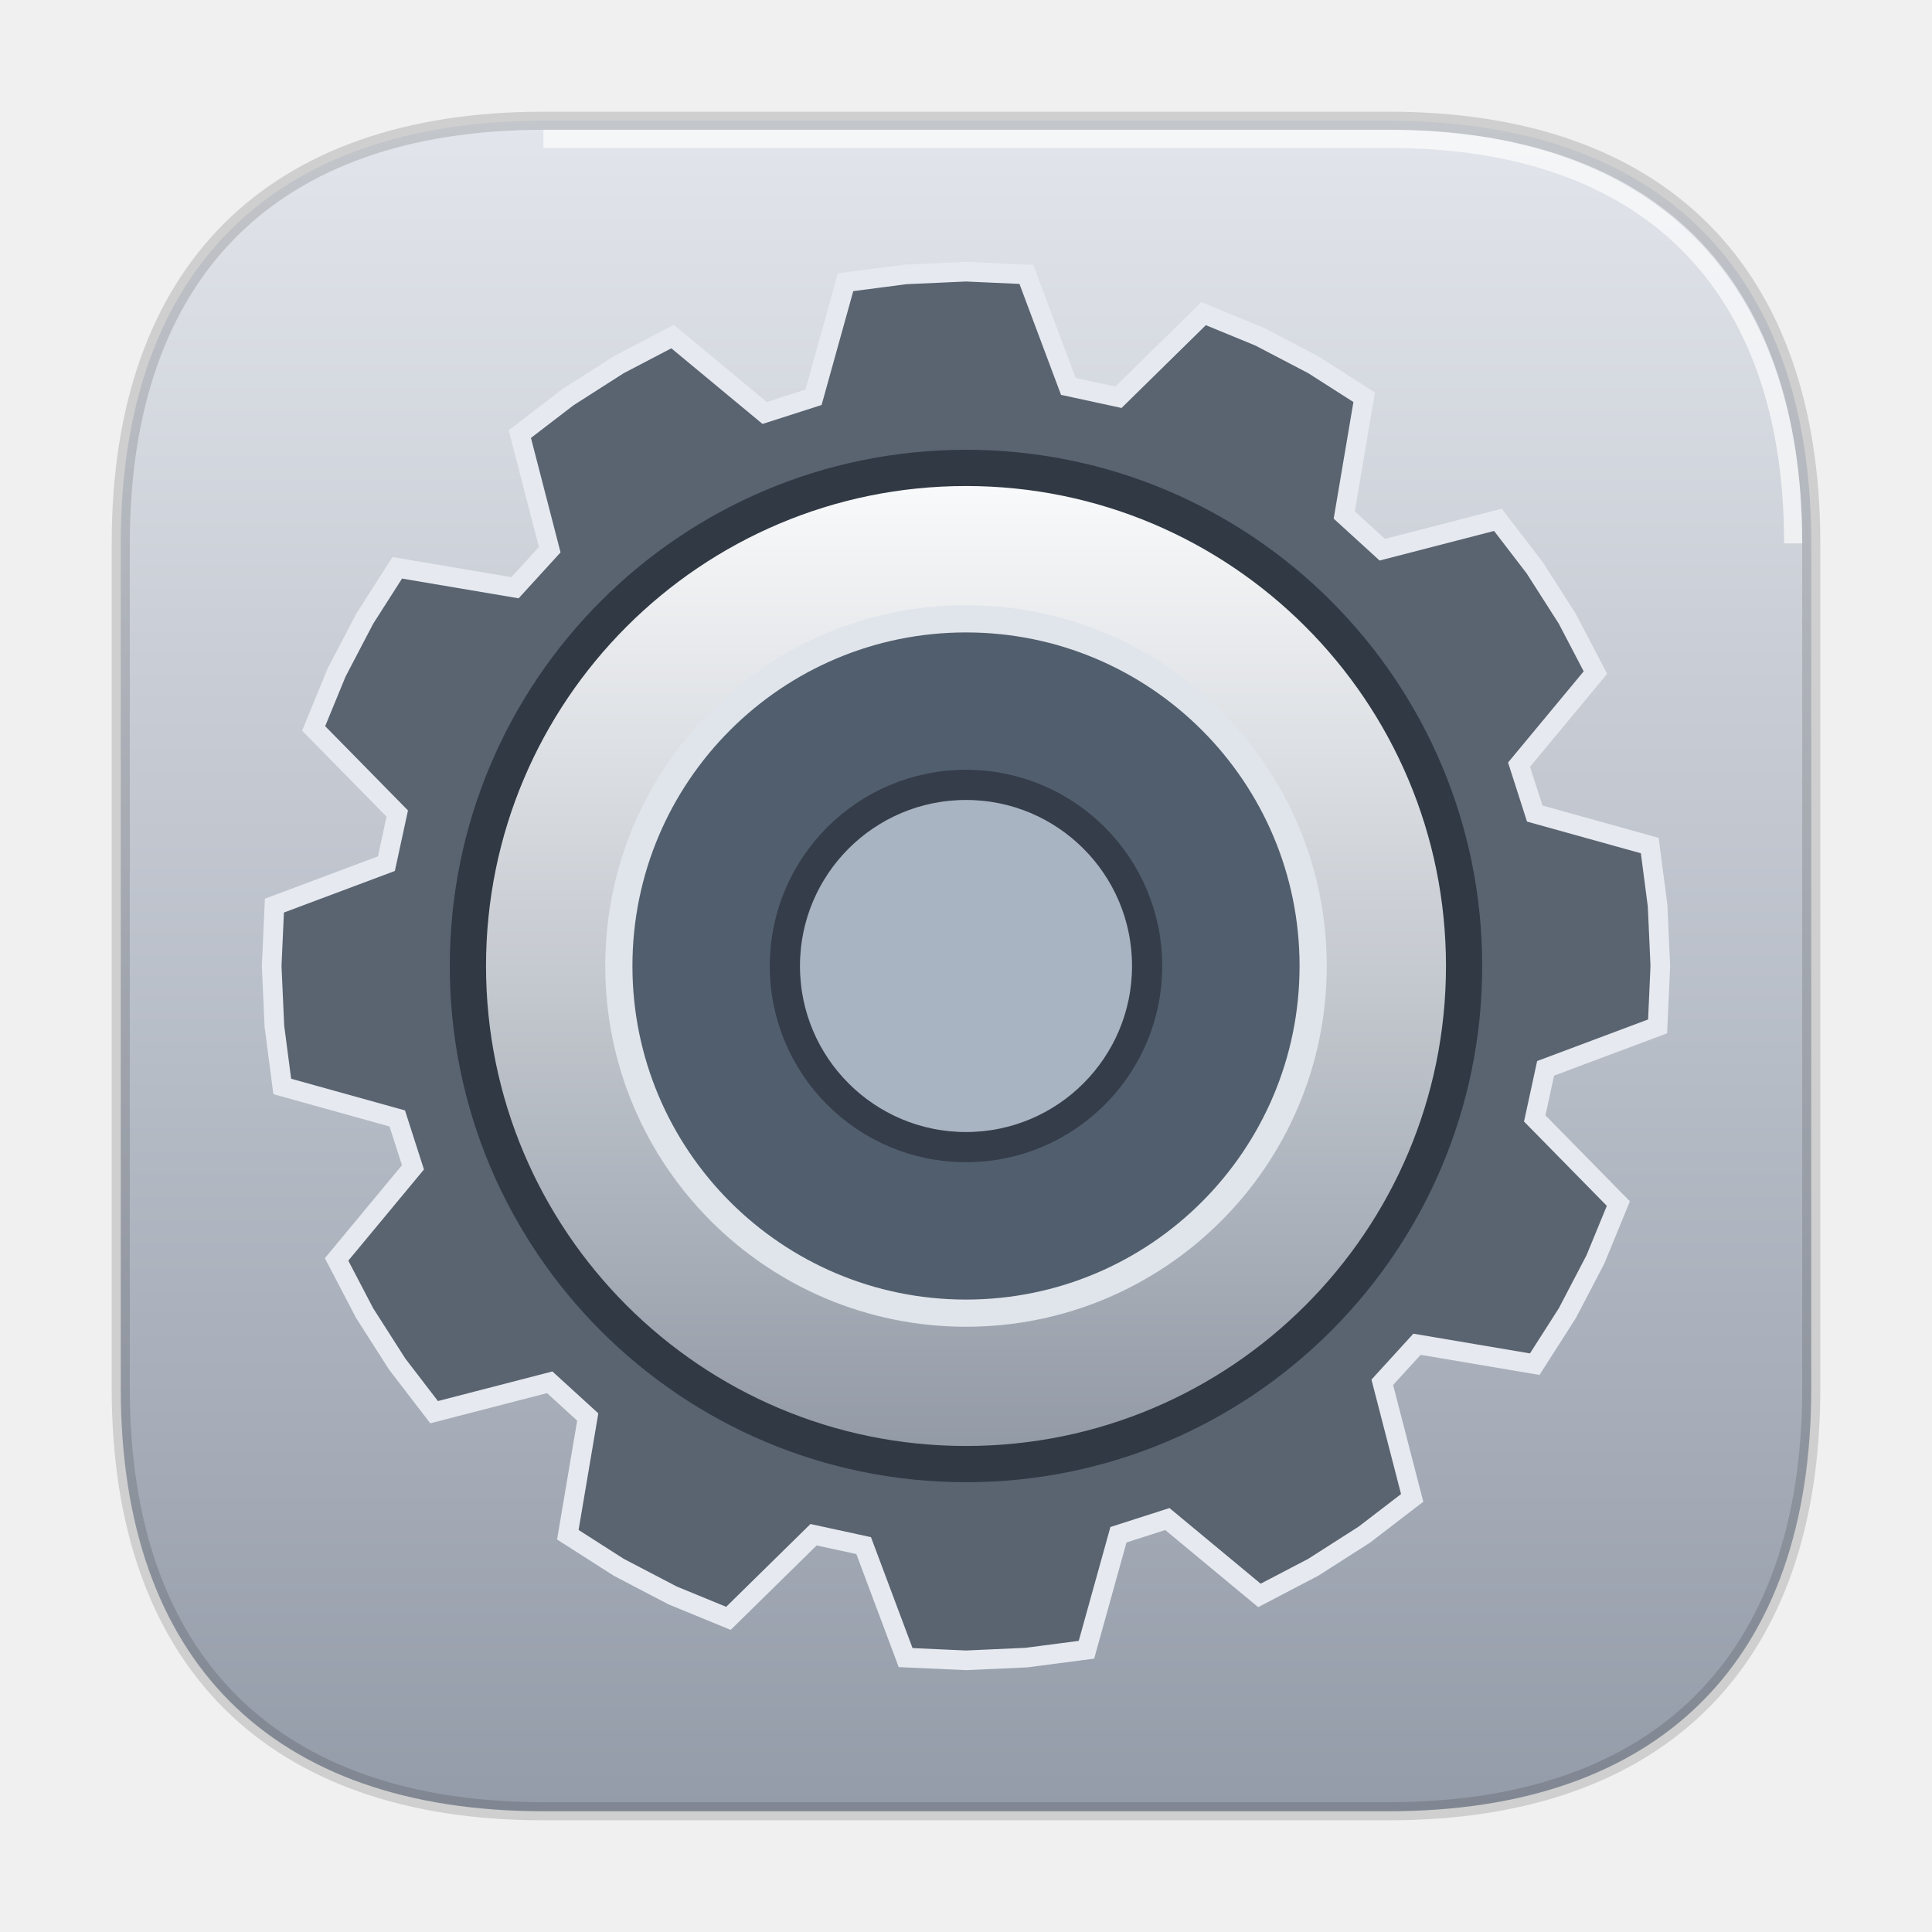
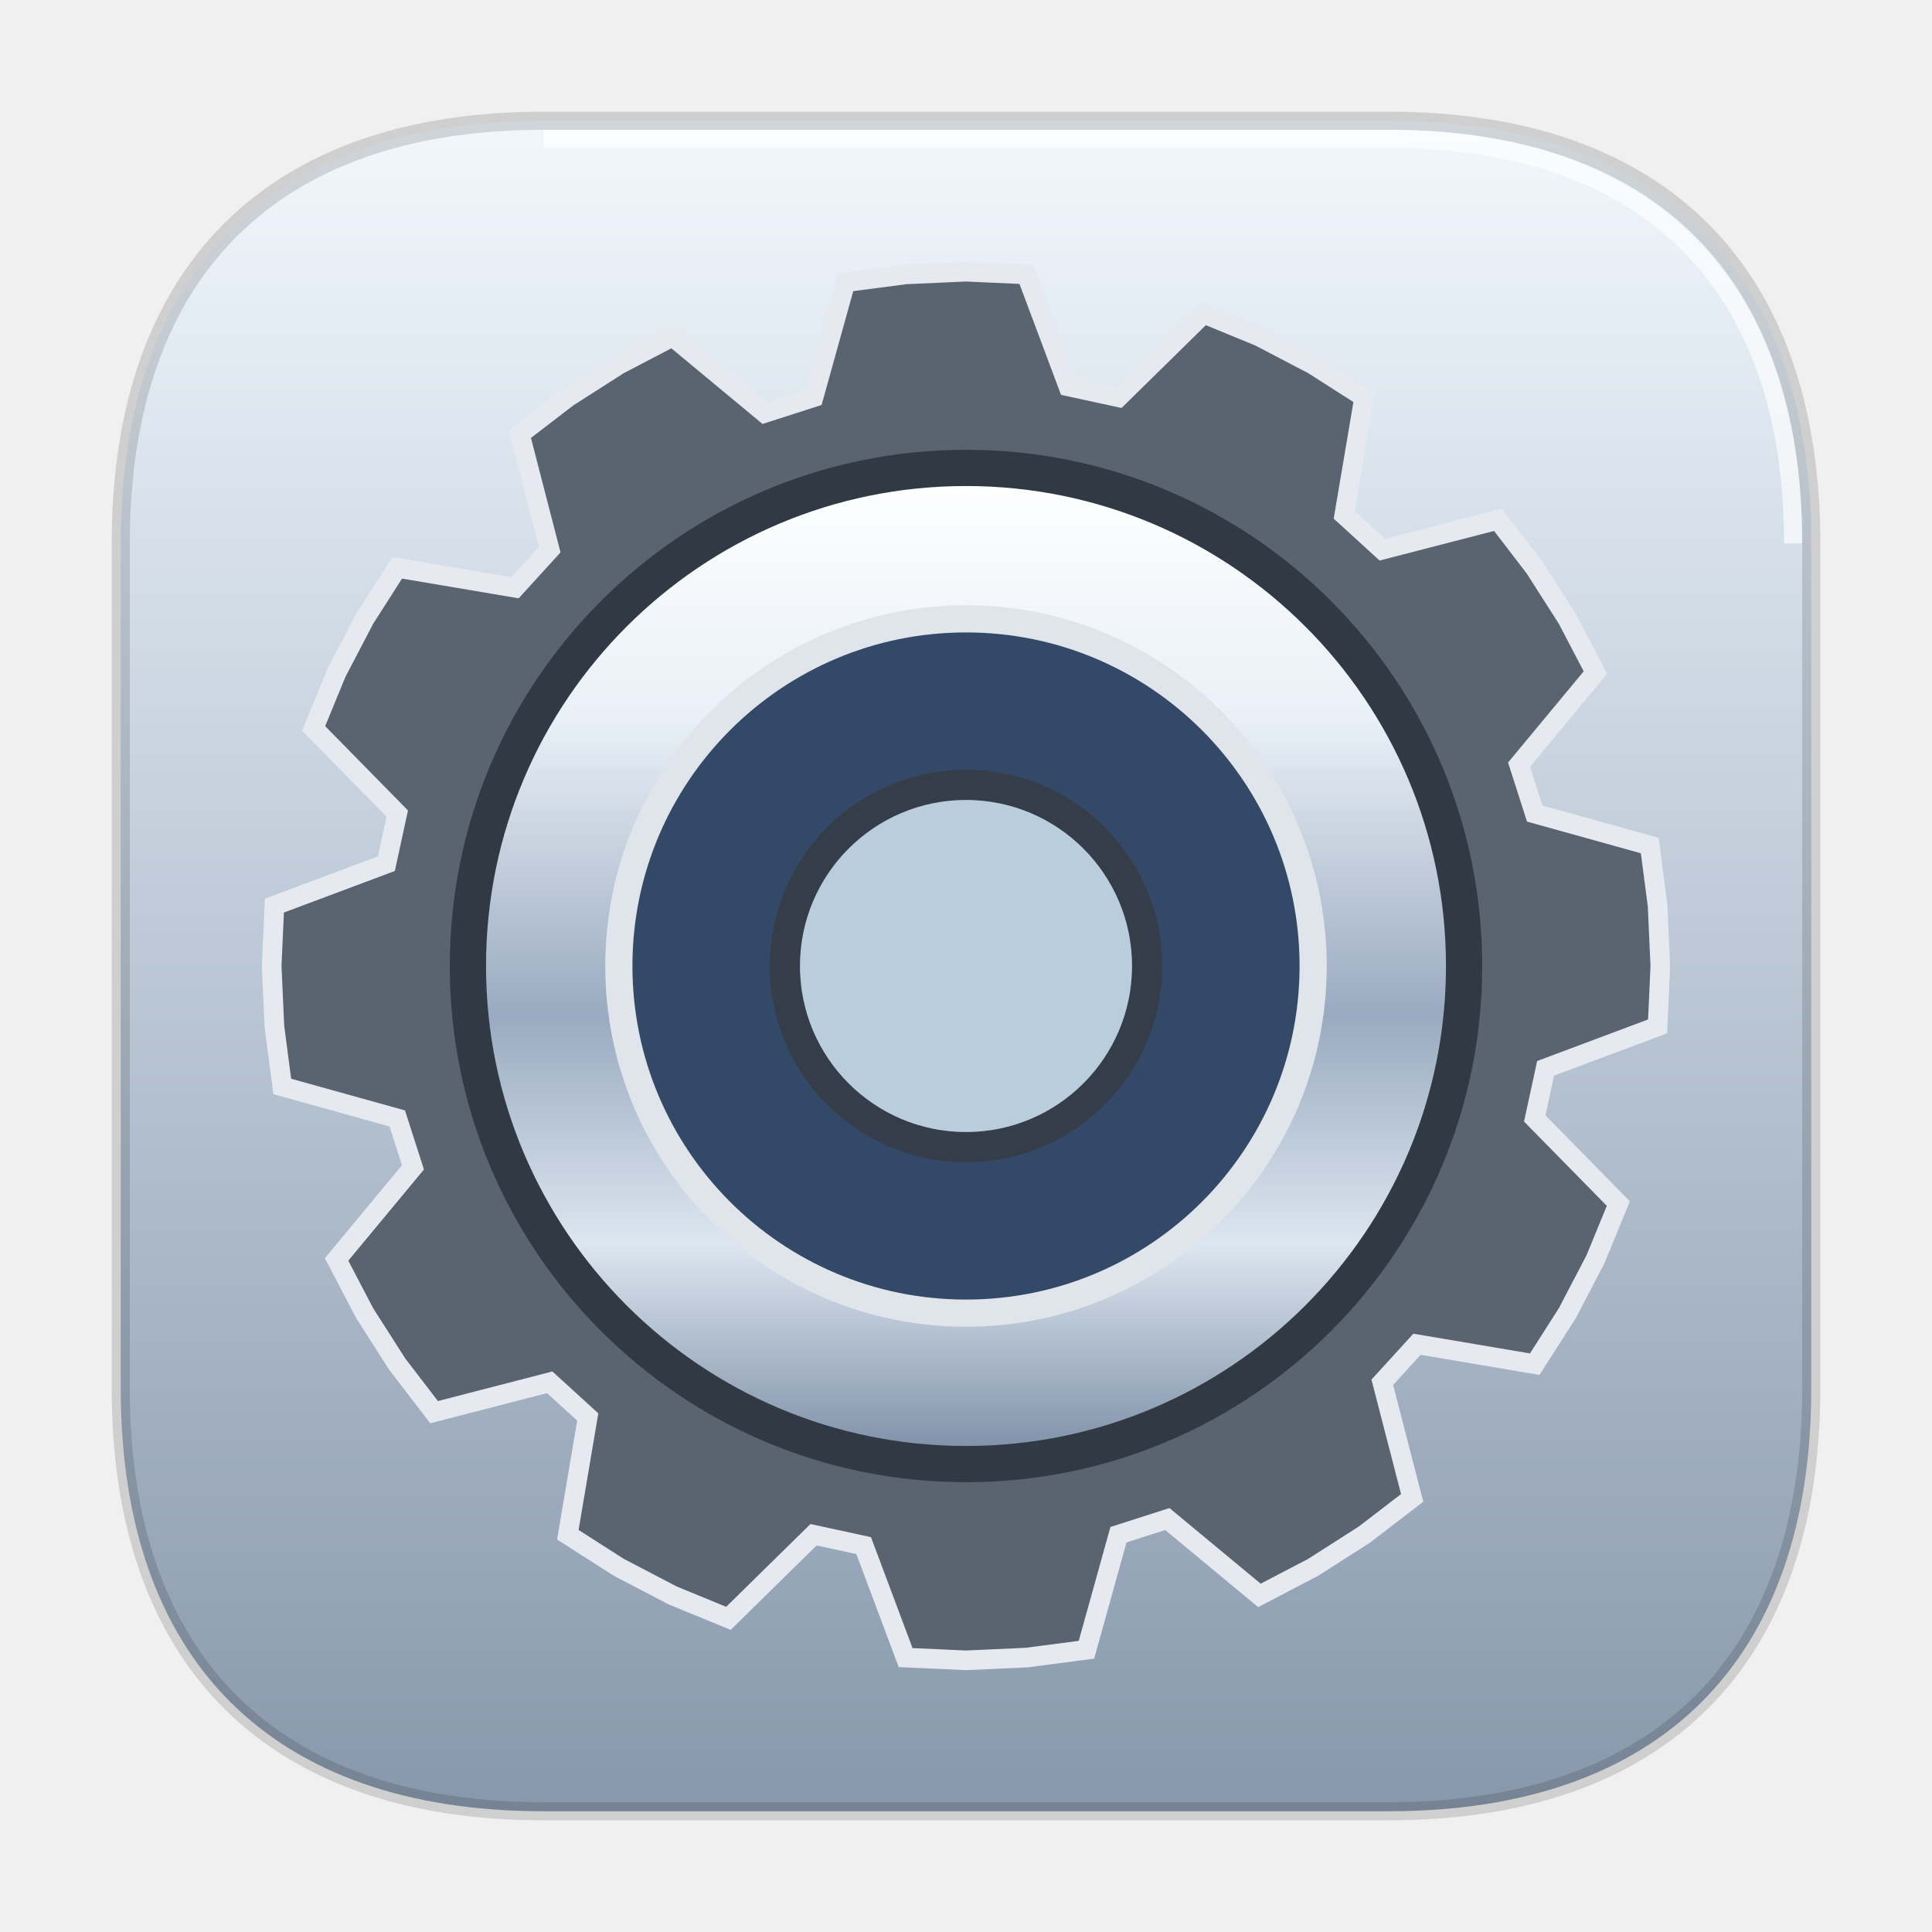
<svg xmlns="http://www.w3.org/2000/svg" viewBox="0 0 64 64">
  <defs>
    <linearGradient id="base" x2="0" y2="1">
-       <stop stop-color="#e2e5eb" />
-       <stop offset="1" stop-color="#949ca9" />
+       <stop stop-color="#f1f7fc" />
+       <stop offset=".35" stop-color="#cbd6e2" />
+       <stop offset="1" stop-color="#8898ac" />
    </linearGradient>
    <linearGradient id="gear" x2="0" y2="1">
-       <stop stop-color="#fafbfc" />
-       <stop offset="1" stop-color="#9199a5" />
+       <stop stop-color="#ffffff" />
+       <stop offset=".25" stop-color="#e9f0f7" />
+       <stop offset=".55" stop-color="#9aaac0" />
+       <stop offset=".78" stop-color="#dce6f0" />
+       <stop offset="1" stop-color="#7b8ca4" />
    </linearGradient>
  </defs>
  <path d="M18 4H46C55 4 60 9 60 18V46C60 55 55 60 46 60H18C9 60 4 55 4 46V18C4 9 9 4 18 4Z" fill="url(#base)" stroke="#000" stroke-opacity=".14" stroke-width=".6" />
  <path d="M18 4.6H46C54.6 4.6 59.4 9.4 59.4 18" fill="none" stroke="#fff" stroke-opacity=".65" stroke-width=".6" />
  <path d="M32.00 9.00L34.00 9.09L35.39 12.80L37.05 13.16L39.87 10.39L41.72 11.15L43.50 12.08L45.19 13.16L44.53 17.06L45.79 18.21L49.62 17.22L50.84 18.81L51.92 20.50L52.85 22.28L50.32 25.33L50.84 26.95L54.65 28.01L54.91 30.00L55.00 32.00L54.91 34.00L51.20 35.39L50.84 37.05L53.61 39.87L52.85 41.72L51.92 43.50L50.84 45.19L46.94 44.53L45.79 45.79L46.78 49.62L45.19 50.84L43.50 51.92L41.72 52.85L38.67 50.32L37.05 50.84L35.99 54.65L34.00 54.91L32.00 55.00L30.00 54.91L28.61 51.20L26.95 50.84L24.13 53.61L22.28 52.85L20.50 51.92L18.81 50.84L19.47 46.94L18.21 45.79L14.38 46.78L13.16 45.19L12.08 43.50L11.15 41.72L13.68 38.67L13.16 37.05L9.35 35.99L9.09 34.00L9.00 32.00L9.09 30.00L12.80 28.61L13.16 26.95L10.39 24.13L11.15 22.28L12.08 20.50L13.16 18.81L17.06 19.47L18.21 18.21L17.22 14.38L18.81 13.16L20.50 12.08L22.28 11.15L25.33 13.68L26.95 13.16L28.01 9.35L30.00 9.09Z" fill="#5a6370" stroke="#e6eaf0" stroke-width=".65" />
  <circle cx="32" cy="32" r="16.5" fill="url(#gear)" stroke="#303944" stroke-width="1.2" />
-   <circle cx="32" cy="32" r="11.5" fill="#515e6e" stroke="#e0e5eb" stroke-width=".9" />
-   <circle cx="32" cy="32" r="6" fill="#a9b4c2" stroke="#343d49" stroke-width="1" />
+   <circle cx="32" cy="32" r="11.5" fill="#344968" stroke="#e0e5eb" stroke-width=".9" />
+   <circle cx="32" cy="32" r="6" fill="#b9cddd" stroke="#343d49" stroke-width="1" />
</svg>
